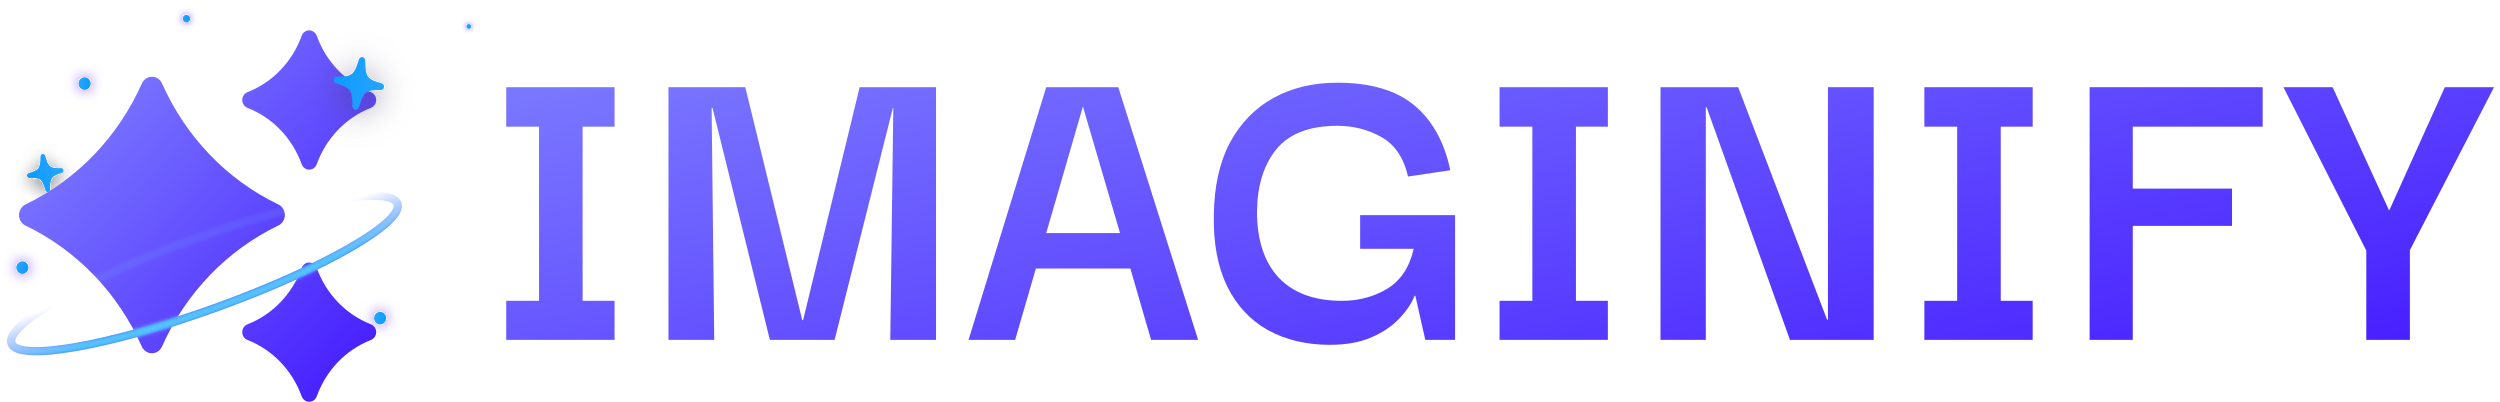
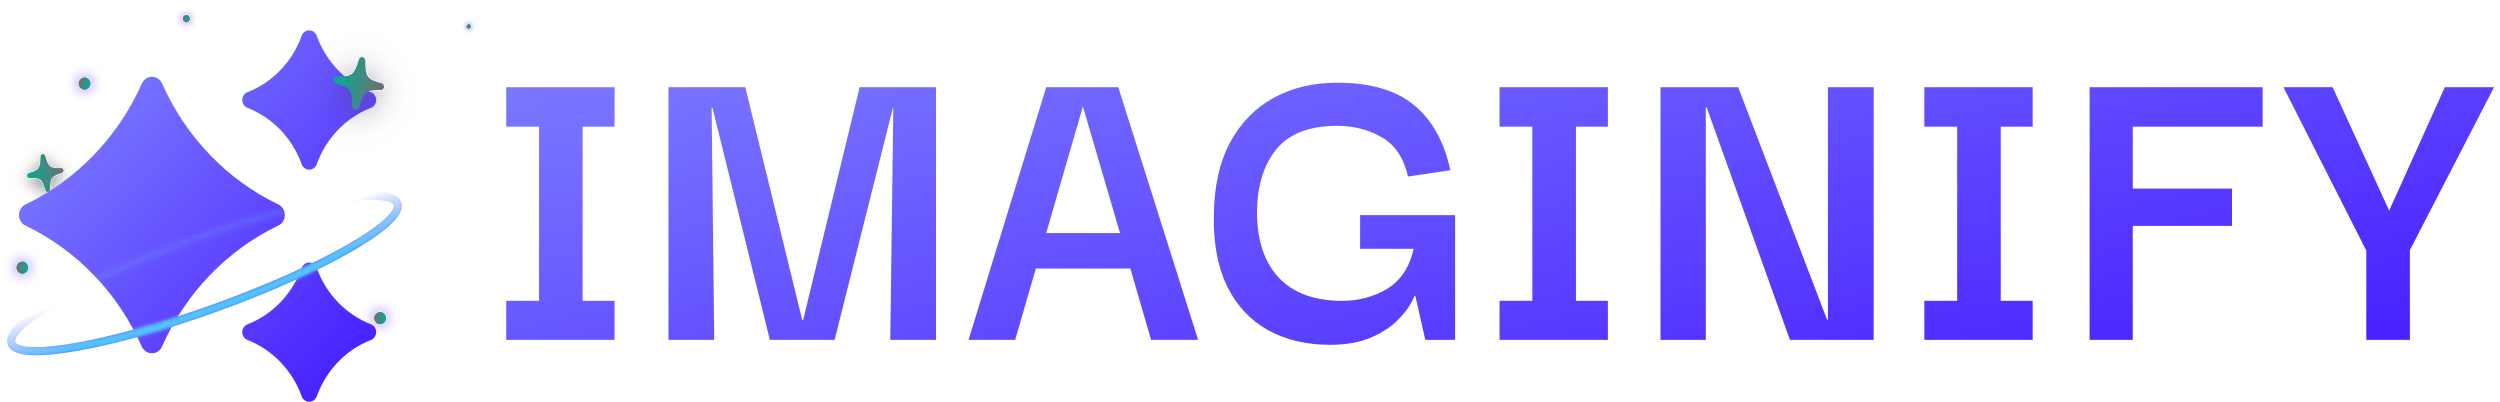
<svg xmlns="http://www.w3.org/2000/svg" width="168" height="27" viewBox="0 0 168 27" fill="none">
  <path d="M41.298 20.216V22.84H34.019V20.216H36.223V8.514H34.019V5.86H41.298V8.514H39.152V20.216H41.298ZM44.921 22.84V5.86H50.083L53.911 21.513H53.969L57.768 5.86H62.901V22.84H59.827L60.03 7.247H60.001L56.086 22.84H51.736L47.879 7.247H47.821L47.995 22.84H44.921ZM65.086 22.84L70.306 5.86H75.149L80.514 22.84H77.353L75.961 18.045H69.61L68.218 22.84H65.086ZM72.771 7.157L70.306 15.662H75.265L72.771 7.157ZM89.371 23.172C87.786 23.172 86.394 22.84 85.195 22.177C84.016 21.513 83.107 20.538 82.469 19.251C81.831 17.944 81.532 16.346 81.57 14.456C81.59 12.545 81.947 10.927 82.643 9.6C83.359 8.273 84.335 7.267 85.572 6.584C86.81 5.9 88.24 5.558 89.864 5.558C92.088 5.558 93.808 6.061 95.026 7.066C96.244 8.072 97.056 9.529 97.462 11.44L94.62 11.862C94.33 10.595 93.731 9.71 92.822 9.208C91.933 8.705 90.947 8.454 89.864 8.454C88.008 8.454 86.645 8.976 85.775 10.022C84.925 11.068 84.49 12.465 84.47 14.214C84.47 16.145 84.963 17.632 85.949 18.678C86.935 19.703 88.347 20.216 90.183 20.216C91.305 20.216 92.32 19.945 93.228 19.402C94.137 18.839 94.727 17.944 94.997 16.718H91.401V14.456H97.781V22.84H95.78L95.113 19.884H95.055C94.862 20.387 94.523 20.89 94.04 21.392C93.576 21.895 92.958 22.317 92.184 22.659C91.411 23.001 90.473 23.172 89.371 23.172ZM108.049 20.216V22.84H100.77V20.216H102.974V8.514H100.77V5.86H108.049V8.514H105.903V20.216H108.049ZM122.837 5.86H125.911V22.84H120.285L114.688 7.217H114.63V22.84H111.585V5.86H116.805L122.779 21.483H122.837V5.86ZM136.596 20.216V22.84H129.317V20.216H131.521V8.514H129.317V5.86H136.596V8.514H134.45V20.216H136.596ZM143.322 22.84H140.422V5.86H152.051V8.514H143.322V12.676H149.992V15.179H143.322V22.84ZM159.015 22.84V16.838L153.447 5.86H156.753L160.552 14.154L164.293 5.86H167.599L161.944 16.808V22.84H159.015Z" fill="url(#paint0_linear_2164_2166)" />
  <g filter="url(#filter0_d_2164_2166)">
    <path d="M31.499 1.941C31.585 1.941 31.655 1.868 31.655 1.778C31.655 1.688 31.585 1.615 31.499 1.615C31.412 1.615 31.342 1.688 31.342 1.778C31.342 1.868 31.412 1.941 31.499 1.941Z" fill="url(#paint1_linear_2164_2166)" />
  </g>
  <g filter="url(#filter1_d_2164_2166)">
    <path d="M5.684 6.038C5.909 6.038 6.09 5.849 6.09 5.616C6.09 5.383 5.909 5.193 5.684 5.193C5.46 5.193 5.278 5.383 5.278 5.616C5.278 5.849 5.46 6.038 5.684 6.038Z" fill="url(#paint2_linear_2164_2166)" />
  </g>
  <g filter="url(#filter2_d_2164_2166)">
    <path d="M1.502 18.406C1.726 18.406 1.908 18.217 1.908 17.984C1.908 17.751 1.726 17.562 1.502 17.562C1.278 17.562 1.096 17.751 1.096 17.984C1.096 18.217 1.278 18.406 1.502 18.406Z" fill="url(#paint3_linear_2164_2166)" />
  </g>
  <g filter="url(#filter3_d_2164_2166)">
    <path d="M25.543 21.802C25.767 21.802 25.949 21.613 25.949 21.379C25.949 21.146 25.767 20.957 25.543 20.957C25.319 20.957 25.137 21.146 25.137 21.379C25.137 21.613 25.319 21.802 25.543 21.802Z" fill="url(#paint4_linear_2164_2166)" />
  </g>
  <g filter="url(#filter4_d_2164_2166)">
    <path d="M6.528 14.652C6.614 14.652 6.684 14.579 6.684 14.489C6.684 14.399 6.614 14.326 6.528 14.326C6.441 14.326 6.371 14.399 6.371 14.489C6.371 14.579 6.441 14.652 6.528 14.652Z" fill="url(#paint5_linear_2164_2166)" />
  </g>
  <g filter="url(#filter5_d_2164_2166)">
    <path d="M12.524 1.512C12.66 1.512 12.77 1.397 12.77 1.256C12.77 1.115 12.66 1 12.524 1C12.388 1 12.278 1.115 12.278 1.256C12.278 1.397 12.388 1.512 12.524 1.512Z" fill="url(#paint6_linear_2164_2166)" />
  </g>
  <g filter="url(#filter6_d_2164_2166)">
    <path d="M3.228 12.906C3.148 12.919 3.073 12.868 3.049 12.783C2.828 12.029 2.711 11.937 1.985 11.965C1.902 11.967 1.828 11.906 1.816 11.823C1.804 11.739 1.856 11.659 1.936 11.634C2.63 11.42 2.705 11.316 2.722 10.526C2.724 10.438 2.779 10.367 2.857 10.354C2.939 10.342 3.012 10.393 3.038 10.477C3.257 11.231 3.374 11.322 4.099 11.295C4.185 11.293 4.257 11.352 4.269 11.438C4.281 11.521 4.231 11.6 4.149 11.626C3.454 11.842 3.38 11.945 3.365 12.735C3.361 12.824 3.305 12.894 3.228 12.906Z" fill="url(#paint7_linear_2164_2166)" />
  </g>
  <path d="M16.63 6.194C16.419 6.276 16.278 6.486 16.278 6.72C16.278 6.954 16.419 7.164 16.63 7.247C18.313 7.903 19.641 9.284 20.272 11.034C20.352 11.254 20.553 11.4 20.778 11.4C21.003 11.4 21.205 11.254 21.285 11.034C21.916 9.284 23.244 7.903 24.927 7.247C25.138 7.164 25.278 6.954 25.278 6.72C25.278 6.486 25.138 6.276 24.927 6.194C23.244 5.537 21.916 4.156 21.285 2.406C21.205 2.186 21.003 2.04 20.778 2.04C20.553 2.04 20.352 2.186 20.272 2.406C19.641 4.156 18.313 5.537 16.63 6.194ZM10.892 5.613C10.771 5.336 10.503 5.16 10.213 5.16C9.922 5.16 9.655 5.336 9.533 5.613C7.936 9.2 5.164 12.082 1.714 13.74C1.447 13.867 1.278 14.145 1.278 14.452C1.278 14.759 1.447 15.032 1.714 15.159C5.163 16.815 7.937 19.698 9.528 23.285C9.65 23.563 9.917 23.739 10.208 23.739C10.499 23.739 10.766 23.563 10.888 23.285C12.482 19.695 15.254 16.812 18.706 15.154C18.974 15.027 19.142 14.749 19.142 14.447C19.142 14.145 18.974 13.867 18.706 13.74C15.257 12.085 12.485 9.2 10.892 5.613ZM20.272 18.006C19.641 19.756 18.313 21.137 16.63 21.794C16.419 21.876 16.278 22.086 16.278 22.32C16.278 22.554 16.419 22.764 16.63 22.846C18.313 23.503 19.641 24.884 20.272 26.634C20.352 26.854 20.553 27 20.778 27C21.003 27 21.205 26.854 21.285 26.634C21.916 24.884 23.244 23.503 24.927 22.846C25.138 22.764 25.278 22.554 25.278 22.32C25.278 22.086 25.138 21.876 24.927 21.794C23.244 21.137 21.916 19.756 21.285 18.006C21.205 17.786 21.003 17.64 20.778 17.64C20.553 17.64 20.352 17.786 20.272 18.006Z" fill="url(#paint8_linear_2164_2166)" />
  <path d="M12.972 16.086C5.808 18.673 0.343 21.799 0.766 23.067C1.19 24.334 7.341 23.264 14.505 20.677C21.669 18.089 27.133 14.964 26.71 13.696C26.287 12.428 20.136 13.498 12.972 16.086Z" stroke="url(#paint9_linear_2164_2166)" stroke-width="0.549" />
  <g style="mix-blend-mode:screen" filter="url(#filter7_f_2164_2166)">
    <path d="M12.972 16.085C5.808 18.673 0.343 21.799 0.766 23.066C1.19 24.334 7.341 23.264 14.505 20.677C21.669 18.089 27.133 14.963 26.71 13.696C26.287 12.428 20.136 13.498 12.972 16.085Z" stroke="url(#paint10_linear_2164_2166)" stroke-width="0.549" />
  </g>
  <g filter="url(#filter8_d_2164_2166)">
    <path d="M23.872 7.362C23.762 7.345 23.683 7.247 23.684 7.126C23.679 6.038 23.559 5.869 22.591 5.606C22.479 5.575 22.405 5.463 22.421 5.348C22.437 5.232 22.536 5.149 22.652 5.148C23.65 5.152 23.789 5.046 24.113 4.009C24.149 3.894 24.248 3.823 24.357 3.839C24.469 3.856 24.547 3.954 24.549 4.076C24.551 5.161 24.67 5.33 25.637 5.593C25.752 5.627 25.825 5.735 25.808 5.853C25.793 5.968 25.696 6.051 25.577 6.051C24.577 6.05 24.441 6.155 24.119 7.192C24.08 7.308 23.979 7.378 23.872 7.362Z" fill="url(#paint11_linear_2164_2166)" />
  </g>
  <defs>
    <filter id="filter0_d_2164_2166" x="31.001" y="1.274" width="0.996" height="1.009" filterUnits="userSpaceOnUse" color-interpolation-filters="sRGB">
      <feFlood flood-opacity="0" result="BackgroundImageFix" />
      <feColorMatrix in="SourceAlpha" type="matrix" values="0 0 0 0 0 0 0 0 0 0 0 0 0 0 0 0 0 0 127 0" result="hardAlpha" />
      <feOffset />
      <feGaussianBlur stdDeviation="0.171" />
      <feComposite in2="hardAlpha" operator="out" />
      <feColorMatrix type="matrix" values="0 0 0 0 0.592 0 0 0 0 0.392 0 0 0 0 1 0 0 0 1 0" />
      <feBlend mode="normal" in2="BackgroundImageFix" result="effect1_dropShadow_2164_2166" />
      <feBlend mode="normal" in="SourceGraphic" in2="effect1_dropShadow_2164_2166" result="shape" />
    </filter>
    <filter id="filter1_d_2164_2166" x="4.392" y="4.308" width="2.584" height="2.616" filterUnits="userSpaceOnUse" color-interpolation-filters="sRGB">
      <feFlood flood-opacity="0" result="BackgroundImageFix" />
      <feColorMatrix in="SourceAlpha" type="matrix" values="0 0 0 0 0 0 0 0 0 0 0 0 0 0 0 0 0 0 127 0" result="hardAlpha" />
      <feOffset />
      <feGaussianBlur stdDeviation="0.443" />
      <feComposite in2="hardAlpha" operator="out" />
      <feColorMatrix type="matrix" values="0 0 0 0 0.592 0 0 0 0 0.392 0 0 0 0 1 0 0 0 1 0" />
      <feBlend mode="normal" in2="BackgroundImageFix" result="effect1_dropShadow_2164_2166" />
      <feBlend mode="normal" in="SourceGraphic" in2="effect1_dropShadow_2164_2166" result="shape" />
    </filter>
    <filter id="filter2_d_2164_2166" x="0.21" y="16.676" width="2.584" height="2.616" filterUnits="userSpaceOnUse" color-interpolation-filters="sRGB">
      <feFlood flood-opacity="0" result="BackgroundImageFix" />
      <feColorMatrix in="SourceAlpha" type="matrix" values="0 0 0 0 0 0 0 0 0 0 0 0 0 0 0 0 0 0 127 0" result="hardAlpha" />
      <feOffset />
      <feGaussianBlur stdDeviation="0.443" />
      <feComposite in2="hardAlpha" operator="out" />
      <feColorMatrix type="matrix" values="0 0 0 0 0.592 0 0 0 0 0.392 0 0 0 0 1 0 0 0 1 0" />
      <feBlend mode="normal" in2="BackgroundImageFix" result="effect1_dropShadow_2164_2166" />
      <feBlend mode="normal" in="SourceGraphic" in2="effect1_dropShadow_2164_2166" result="shape" />
    </filter>
    <filter id="filter3_d_2164_2166" x="24.251" y="20.071" width="2.584" height="2.616" filterUnits="userSpaceOnUse" color-interpolation-filters="sRGB">
      <feFlood flood-opacity="0" result="BackgroundImageFix" />
      <feColorMatrix in="SourceAlpha" type="matrix" values="0 0 0 0 0 0 0 0 0 0 0 0 0 0 0 0 0 0 127 0" result="hardAlpha" />
      <feOffset />
      <feGaussianBlur stdDeviation="0.443" />
      <feComposite in2="hardAlpha" operator="out" />
      <feColorMatrix type="matrix" values="0 0 0 0 0.592 0 0 0 0 0.392 0 0 0 0 1 0 0 0 1 0" />
      <feBlend mode="normal" in2="BackgroundImageFix" result="effect1_dropShadow_2164_2166" />
      <feBlend mode="normal" in="SourceGraphic" in2="effect1_dropShadow_2164_2166" result="shape" />
    </filter>
    <filter id="filter4_d_2164_2166" x="6.03" y="13.984" width="0.996" height="1.009" filterUnits="userSpaceOnUse" color-interpolation-filters="sRGB">
      <feFlood flood-opacity="0" result="BackgroundImageFix" />
      <feColorMatrix in="SourceAlpha" type="matrix" values="0 0 0 0 0 0 0 0 0 0 0 0 0 0 0 0 0 0 127 0" result="hardAlpha" />
      <feOffset />
      <feGaussianBlur stdDeviation="0.171" />
      <feComposite in2="hardAlpha" operator="out" />
      <feColorMatrix type="matrix" values="0 0 0 0 0.592 0 0 0 0 0.392 0 0 0 0 1 0 0 0 1 0" />
      <feBlend mode="normal" in2="BackgroundImageFix" result="effect1_dropShadow_2164_2166" />
      <feBlend mode="normal" in="SourceGraphic" in2="effect1_dropShadow_2164_2166" result="shape" />
    </filter>
    <filter id="filter5_d_2164_2166" x="11.742" y="0.463" width="1.565" height="1.585" filterUnits="userSpaceOnUse" color-interpolation-filters="sRGB">
      <feFlood flood-opacity="0" result="BackgroundImageFix" />
      <feColorMatrix in="SourceAlpha" type="matrix" values="0 0 0 0 0 0 0 0 0 0 0 0 0 0 0 0 0 0 127 0" result="hardAlpha" />
      <feOffset />
      <feGaussianBlur stdDeviation="0.268" />
      <feComposite in2="hardAlpha" operator="out" />
      <feColorMatrix type="matrix" values="0 0 0 0 0.592 0 0 0 0 0.392 0 0 0 0 1 0 0 0 1 0" />
      <feBlend mode="normal" in2="BackgroundImageFix" result="effect1_dropShadow_2164_2166" />
      <feBlend mode="normal" in="SourceGraphic" in2="effect1_dropShadow_2164_2166" result="shape" />
    </filter>
    <filter id="filter6_d_2164_2166" x="0.732" y="9.553" width="4.62" height="4.719" filterUnits="userSpaceOnUse" color-interpolation-filters="sRGB">
      <feFlood flood-opacity="0" result="BackgroundImageFix" />
      <feColorMatrix in="SourceAlpha" type="matrix" values="0 0 0 0 0 0 0 0 0 0 0 0 0 0 0 0 0 0 127 0" result="hardAlpha" />
      <feOffset dy="0.282" />
      <feGaussianBlur stdDeviation="0.541" />
      <feComposite in2="hardAlpha" operator="out" />
      <feColorMatrix type="matrix" values="0 0 0 0 0.221 0 0 0 0 0.21 0 0 0 0 0.242 0 0 0 0.6 0" />
      <feBlend mode="normal" in2="BackgroundImageFix" result="effect1_dropShadow_2164_2166" />
      <feBlend mode="normal" in="SourceGraphic" in2="effect1_dropShadow_2164_2166" result="shape" />
    </filter>
    <filter id="filter7_f_2164_2166" x="0.216" y="12.631" width="27.044" height="11.499" filterUnits="userSpaceOnUse" color-interpolation-filters="sRGB">
      <feFlood flood-opacity="0" result="BackgroundImageFix" />
      <feBlend mode="normal" in="SourceGraphic" in2="BackgroundImageFix" result="shape" />
      <feGaussianBlur stdDeviation="0.127" result="effect1_foregroundBlur_2164_2166" />
    </filter>
    <filter id="filter8_d_2164_2166" x="20.288" y="2.261" width="7.653" height="7.788" filterUnits="userSpaceOnUse" color-interpolation-filters="sRGB">
      <feFlood flood-opacity="0" result="BackgroundImageFix" />
      <feColorMatrix in="SourceAlpha" type="matrix" values="0 0 0 0 0 0 0 0 0 0 0 0 0 0 0 0 0 0 127 0" result="hardAlpha" />
      <feOffset dy="0.555" />
      <feGaussianBlur stdDeviation="1.065" />
      <feComposite in2="hardAlpha" operator="out" />
      <feColorMatrix type="matrix" values="0 0 0 0 0.297 0 0 0 0 0.244 0 0 0 0 0.404 0 0 0 0.6 0" />
      <feBlend mode="normal" in2="BackgroundImageFix" result="effect1_dropShadow_2164_2166" />
      <feBlend mode="normal" in="SourceGraphic" in2="effect1_dropShadow_2164_2166" result="shape" />
    </filter>
    <linearGradient id="paint0_linear_2164_2166" x1="32.279" y1="-4.2" x2="45.114" y2="53.252" gradientUnits="userSpaceOnUse">
      <stop stop-color="#868CFF" />
      <stop offset="1" stop-color="#4318FF" />
    </linearGradient>
    <linearGradient id="paint1_linear_2164_2166" x1="31.352" y1="1.761" x2="31.663" y2="1.768" gradientUnits="userSpaceOnUse">
-       <stop stop-color="#26A4FF" />
-       <stop offset="1" stop-color="#0D9AFF" />
+       <stop stop-color="#707070" />
+       <stop offset="1" stop-color="#00AE98" />
    </linearGradient>
    <linearGradient id="paint2_linear_2164_2166" x1="5.302" y1="5.572" x2="6.11" y2="5.588" gradientUnits="userSpaceOnUse">
-       <stop stop-color="#26A4FF" />
-       <stop offset="1" stop-color="#0D9AFF" />
+       <stop stop-color="#707070" />
+       <stop offset="1" stop-color="#00AE98" />
    </linearGradient>
    <linearGradient id="paint3_linear_2164_2166" x1="1.12" y1="17.94" x2="1.928" y2="17.957" gradientUnits="userSpaceOnUse">
-       <stop stop-color="#26A4FF" />
-       <stop offset="1" stop-color="#0D9AFF" />
+       <stop stop-color="#707070" />
+       <stop offset="1" stop-color="#00AE98" />
    </linearGradient>
    <linearGradient id="paint4_linear_2164_2166" x1="25.161" y1="21.336" x2="25.968" y2="21.352" gradientUnits="userSpaceOnUse">
-       <stop stop-color="#26A4FF" />
-       <stop offset="1" stop-color="#0D9AFF" />
+       <stop stop-color="#707070" />
+       <stop offset="1" stop-color="#00AE98" />
    </linearGradient>
    <linearGradient id="paint5_linear_2164_2166" x1="6.38" y1="14.472" x2="6.692" y2="14.478" gradientUnits="userSpaceOnUse">
-       <stop stop-color="#26A4FF" />
-       <stop offset="1" stop-color="#0D9AFF" />
+       <stop stop-color="#707070" />
+       <stop offset="1" stop-color="#00AE98" />
    </linearGradient>
    <linearGradient id="paint6_linear_2164_2166" x1="12.293" y1="1.229" x2="12.782" y2="1.239" gradientUnits="userSpaceOnUse">
-       <stop stop-color="#26A4FF" />
-       <stop offset="1" stop-color="#0D9AFF" />
+       <stop stop-color="#707070" />
+       <stop offset="1" stop-color="#00AE98" />
    </linearGradient>
    <linearGradient id="paint7_linear_2164_2166" x1="4.177" y1="11.317" x2="1.741" y2="11.721" gradientUnits="userSpaceOnUse">
-       <stop stop-color="#26A4FF" />
-       <stop offset="1" stop-color="#0D9AFF" />
+       <stop stop-color="#707070" />
+       <stop offset="1" stop-color="#00AE98" />
    </linearGradient>
    <linearGradient id="paint8_linear_2164_2166" x1="1.278" y1="2.04" x2="26.219" y2="26.022" gradientUnits="userSpaceOnUse">
      <stop stop-color="#868CFF" />
      <stop offset="1" stop-color="#4318FF" />
    </linearGradient>
    <linearGradient id="paint9_linear_2164_2166" x1="1.183" y1="24.803" x2="0.114" y2="21.789" gradientUnits="userSpaceOnUse">
      <stop stop-color="#3F5FFF" />
      <stop offset="1" stop-color="#3F5FFF" stop-opacity="0" />
    </linearGradient>
    <linearGradient id="paint10_linear_2164_2166" x1="1.183" y1="24.802" x2="0.114" y2="21.789" gradientUnits="userSpaceOnUse">
      <stop stop-color="#1DA0FF" />
      <stop offset="1" stop-color="#199FFF" stop-opacity="0.13" />
    </linearGradient>
    <linearGradient id="paint11_linear_2164_2166" x1="25.733" y1="5.656" x2="22.352" y2="5.259" gradientUnits="userSpaceOnUse">
-       <stop stop-color="#26A4FF" />
-       <stop offset="1" stop-color="#0D9AFF" />
+       <stop stop-color="#707070" />
+       <stop offset="1" stop-color="#00AE98" />
    </linearGradient>
  </defs>
</svg>
